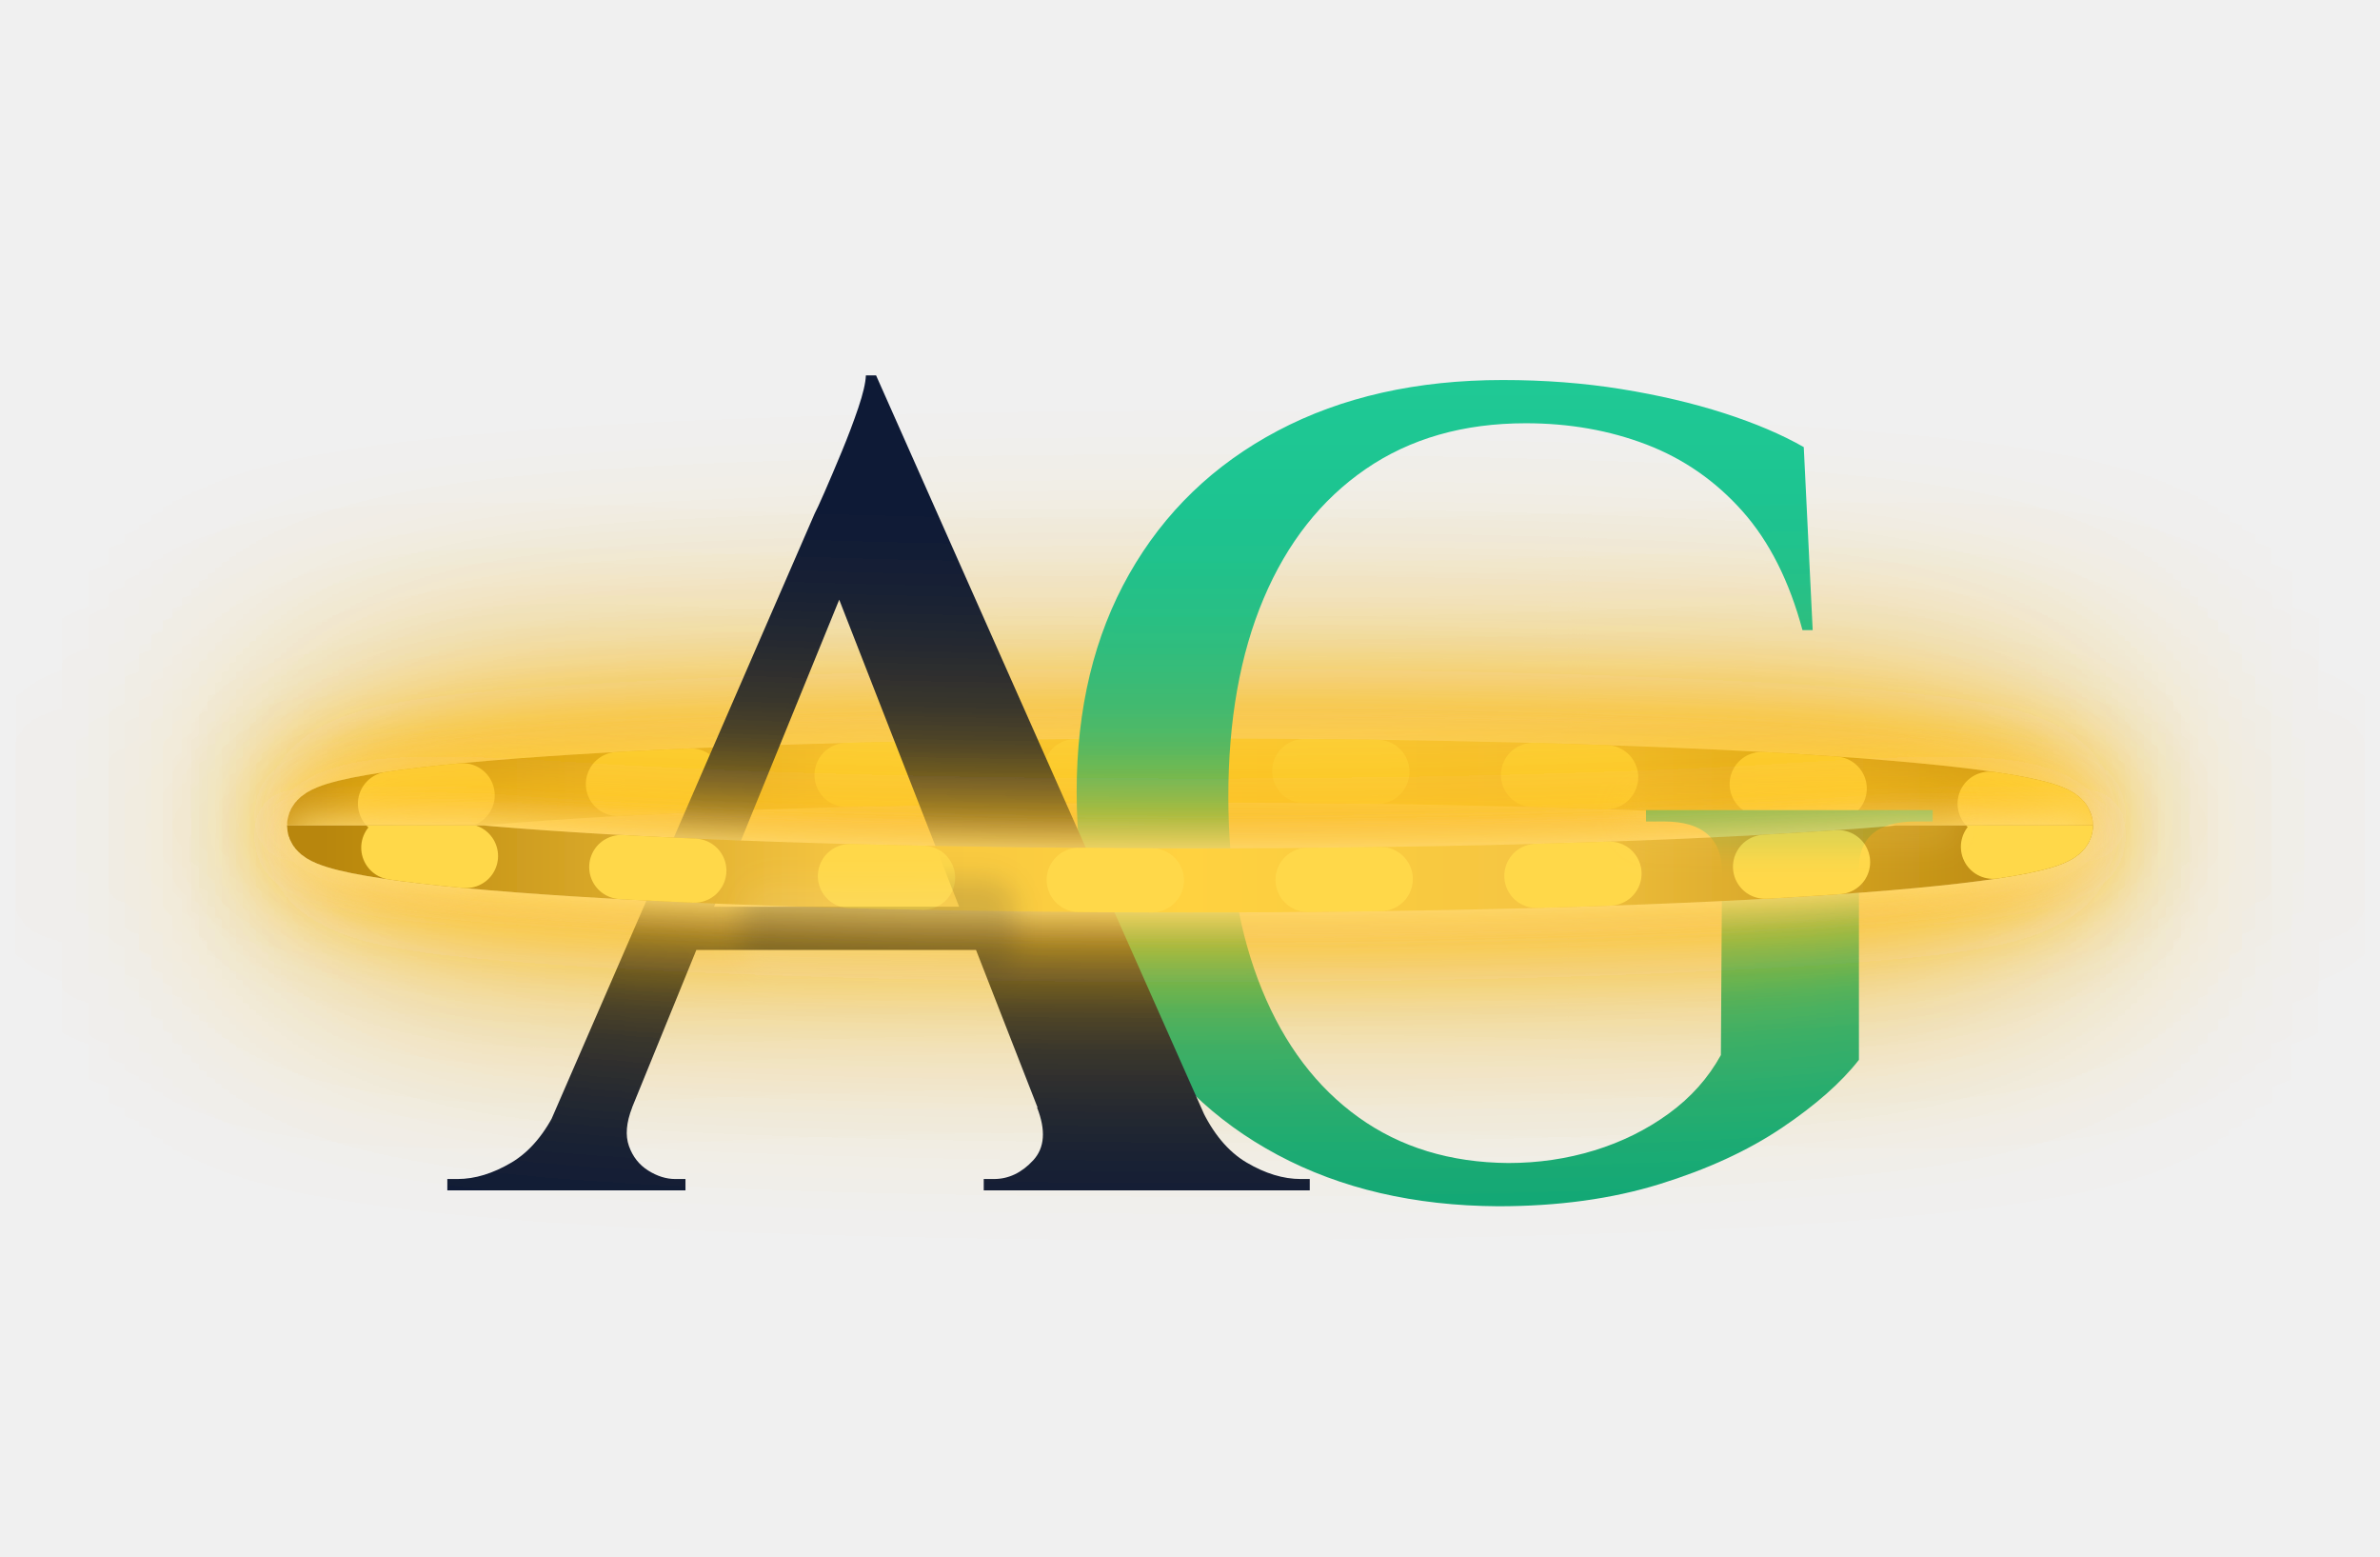
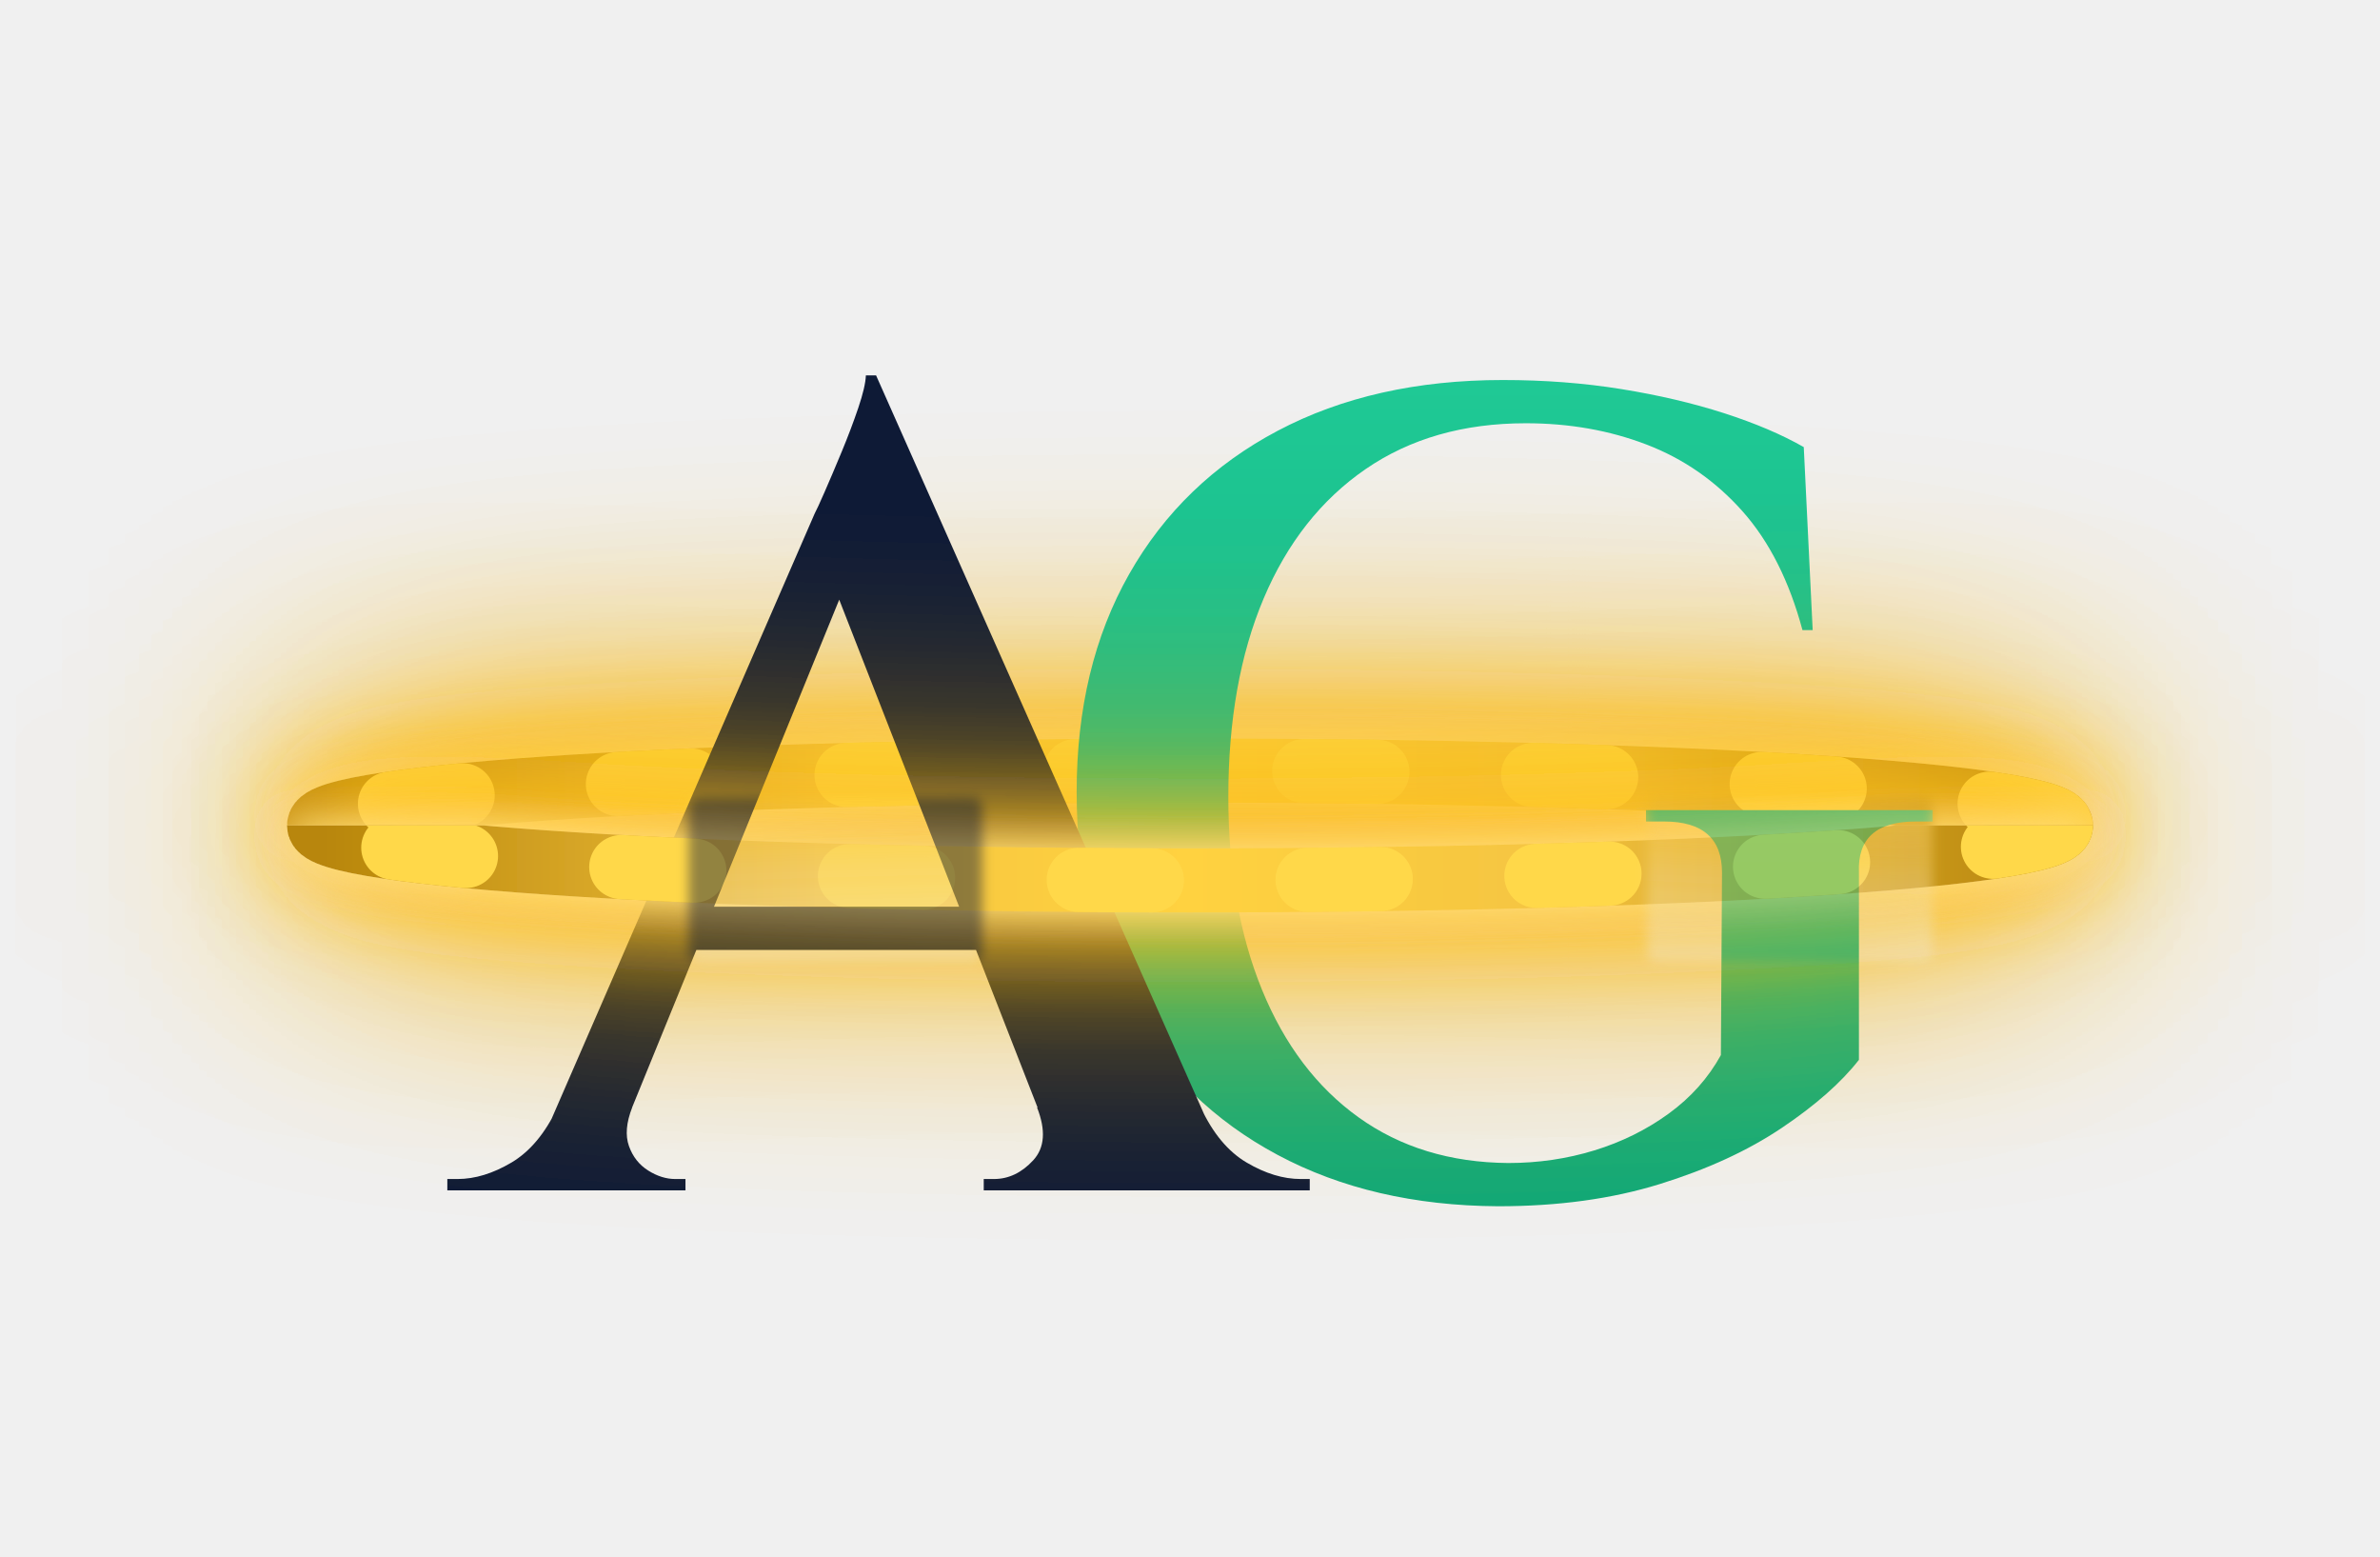
<svg xmlns="http://www.w3.org/2000/svg" viewBox="-50 -20 520 340" width="520" height="340" role="img" aria-labelledby="t">
  <defs>
    <linearGradient id="gen-green" x1="0" y1="0" x2="0" y2="1">
      <stop offset="0" stop-color="#1FC995" />
      <stop offset="1" stop-color="#0FA877" />
    </linearGradient>
    <linearGradient id="gold" x1="0" y1="0" x2="1" y2="0">
      <stop offset="0" stop-color="#B8860B" />
      <stop offset="0.3" stop-color="#F5C542" />
      <stop offset="0.5" stop-color="#FFD23F" />
      <stop offset="0.7" stop-color="#F5C542" />
      <stop offset="1" stop-color="#B8860B" />
    </linearGradient>
    <filter id="glow" filterUnits="userSpaceOnUse" x="-60" y="-60" width="540" height="420">
      <feGaussianBlur in="SourceAlpha" stdDeviation="4" result="a1" />
      <feFlood flood-color="#FFE27A" />
      <feComposite in2="a1" operator="in" result="core" />
      <feGaussianBlur in="SourceAlpha" stdDeviation="12" result="a2" />
      <feComponentTransfer in="a2" result="a2b">
        <feFuncA type="linear" slope="1.8" />
      </feComponentTransfer>
      <feFlood flood-color="#FFC21A" />
      <feComposite in2="a2b" operator="in" result="bloom" />
      <feGaussianBlur in="SourceAlpha" stdDeviation="30" result="a3" />
      <feComponentTransfer in="a3" result="a3b">
        <feFuncA type="linear" slope="2.2" />
      </feComponentTransfer>
      <feFlood flood-color="#F5B000" />
      <feComposite in2="a3b" operator="in" result="spill" />
      <feMerge>
        <feMergeNode in="spill" />
        <feMergeNode in="bloom" />
        <feMergeNode in="core" />
        <feMergeNode in="SourceGraphic" />
      </feMerge>
    </filter>
    <filter id="soft" x="-50%" y="-50%" width="200%" height="200%">
-       <feGaussianBlur stdDeviation="3" />
+       <feGaussianBlur stdDeviation="1.2" />
    </filter>
    <clipPath id="back-half">
      <rect x="-60" y="-60" width="540" height="220.3" />
    </clipPath>
    <clipPath id="front-half">
      <rect x="-60" y="160.3" width="540" height="199.7" />
    </clipPath>
    <mask id="midline-lighten" maskUnits="userSpaceOnUse" x="-60" y="-60" width="540" height="420">
      <rect x="-60" y="-60" width="540" height="420" fill="#fff" />
-       <g fill="#000" fill-opacity="0.15" filter="url(#soft)">
-         <rect x="111.9" y="172.1" width="60.0" height="20.9" rx="6" />
-         <rect x="303.9" y="151.3" width="74.3" height="14.3" rx="6" />
+       <g fill="#000" fill-opacity="0.45" filter="url(#soft)">
+         <rect x="100.5" y="154.3" width="64.1" height="35.7" rx="2" />
+         <rect x="309.9" y="154.3" width="62.3" height="35.7" rx="2" />
      </g>
    </mask>
    <ellipse id="ring" cx="210.0" cy="160.3" rx="190.3" ry="12" pathLength="100" />
  </defs>
  <style>
    .aura { fill: #0E1A36; }
    .base  { fill: none; stroke: url(#gold); stroke-width: 14; }
    .glint { fill: none; stroke: #FFD84A; stroke-width: 14; stroke-linecap: round;
             stroke-dasharray: 16 34; animation: spin 3s linear infinite; }
    @keyframes spin { to { stroke-dashoffset: -100; } }
    @media (prefers-reduced-motion: reduce) { .glint { animation: none; } }
  </style>
  <g>
    <g filter="url(#glow)">
      <g clip-path="url(#back-half)">
        <use href="#ring" class="base" />
        <use href="#ring" class="glint" />
      </g>
    </g>
    <path fill="url(#gen-green)" d="M356.152 170.59V211.492Q350.35 218.929 339.278 226.366Q328.205 233.803 312.594 238.637Q296.982 243.471 277.339 243.471Q249.858 243.323 229.127 232.244Q208.395 221.166 196.815 200.912Q185.235 180.659 185.235 153.036Q185.235 125.614 196.714 105.387Q208.194 85.16 229.177 74.082Q250.159 63.003 278.343 63.003Q291.977 63.003 304.239 64.984Q316.501 66.964 326.706 70.254Q336.911 73.545 344.1 77.653L346.048 117.623H343.816Q339.496 101.539 330.693 91.647Q321.89 81.755 309.752 77.101Q297.614 72.447 283.36 72.447Q262.938 72.447 248.377 82.457Q233.817 92.468 226.097 110.708Q218.376 128.949 218.376 154.04Q218.376 178.227 225.745 196.217Q233.114 214.207 246.822 224.043Q260.53 233.879 279.547 234.027Q289.35 234.027 298.337 231.273Q307.323 228.52 314.591 223.235Q321.86 217.949 325.991 210.453L326.239 170.59Q326.239 159.434 313.596 159.434H309.63V156.955H372.265V159.434H368.547Q355.657 159.434 356.152 170.59Z" />
    <path class="aura" d="M141.415 62.0 219.809 238.513H183.185L129.734 101.705ZM88.118 221.904Q86.182 226.862 87.421 230.332Q88.661 233.803 91.612 235.662Q94.563 237.521 97.538 237.521H99.769V240.0H47.735V237.521Q47.735 237.521 48.85 237.521Q49.966 237.521 49.966 237.521Q55.667 237.521 61.741 233.927Q67.814 230.332 71.78 221.904ZM141.415 62.0 142.743 87.982 81.023 239.256H64.042L128.005 92.149Q128.507 91.246 130.171 87.445Q131.836 83.644 133.896 78.68Q135.955 73.716 137.52 69.1Q139.084 64.485 139.184 62.0ZM170.448 178.044V187.488H95.867V178.044ZM176.586 221.904H212.366Q216.285 230.332 222.382 233.927Q228.479 237.521 234.181 237.521Q234.181 237.521 235.173 237.521Q236.164 237.521 236.164 237.521V240.0H164.935V237.521H167.166Q171.976 237.521 175.745 233.431Q179.513 229.341 176.586 221.904Z" />
    <g mask="url(#midline-lighten)">
      <g filter="url(#glow)">
        <g clip-path="url(#front-half)">
          <use href="#ring" class="base" />
          <use href="#ring" class="glint" />
        </g>
      </g>
    </g>
  </g>
</svg>
